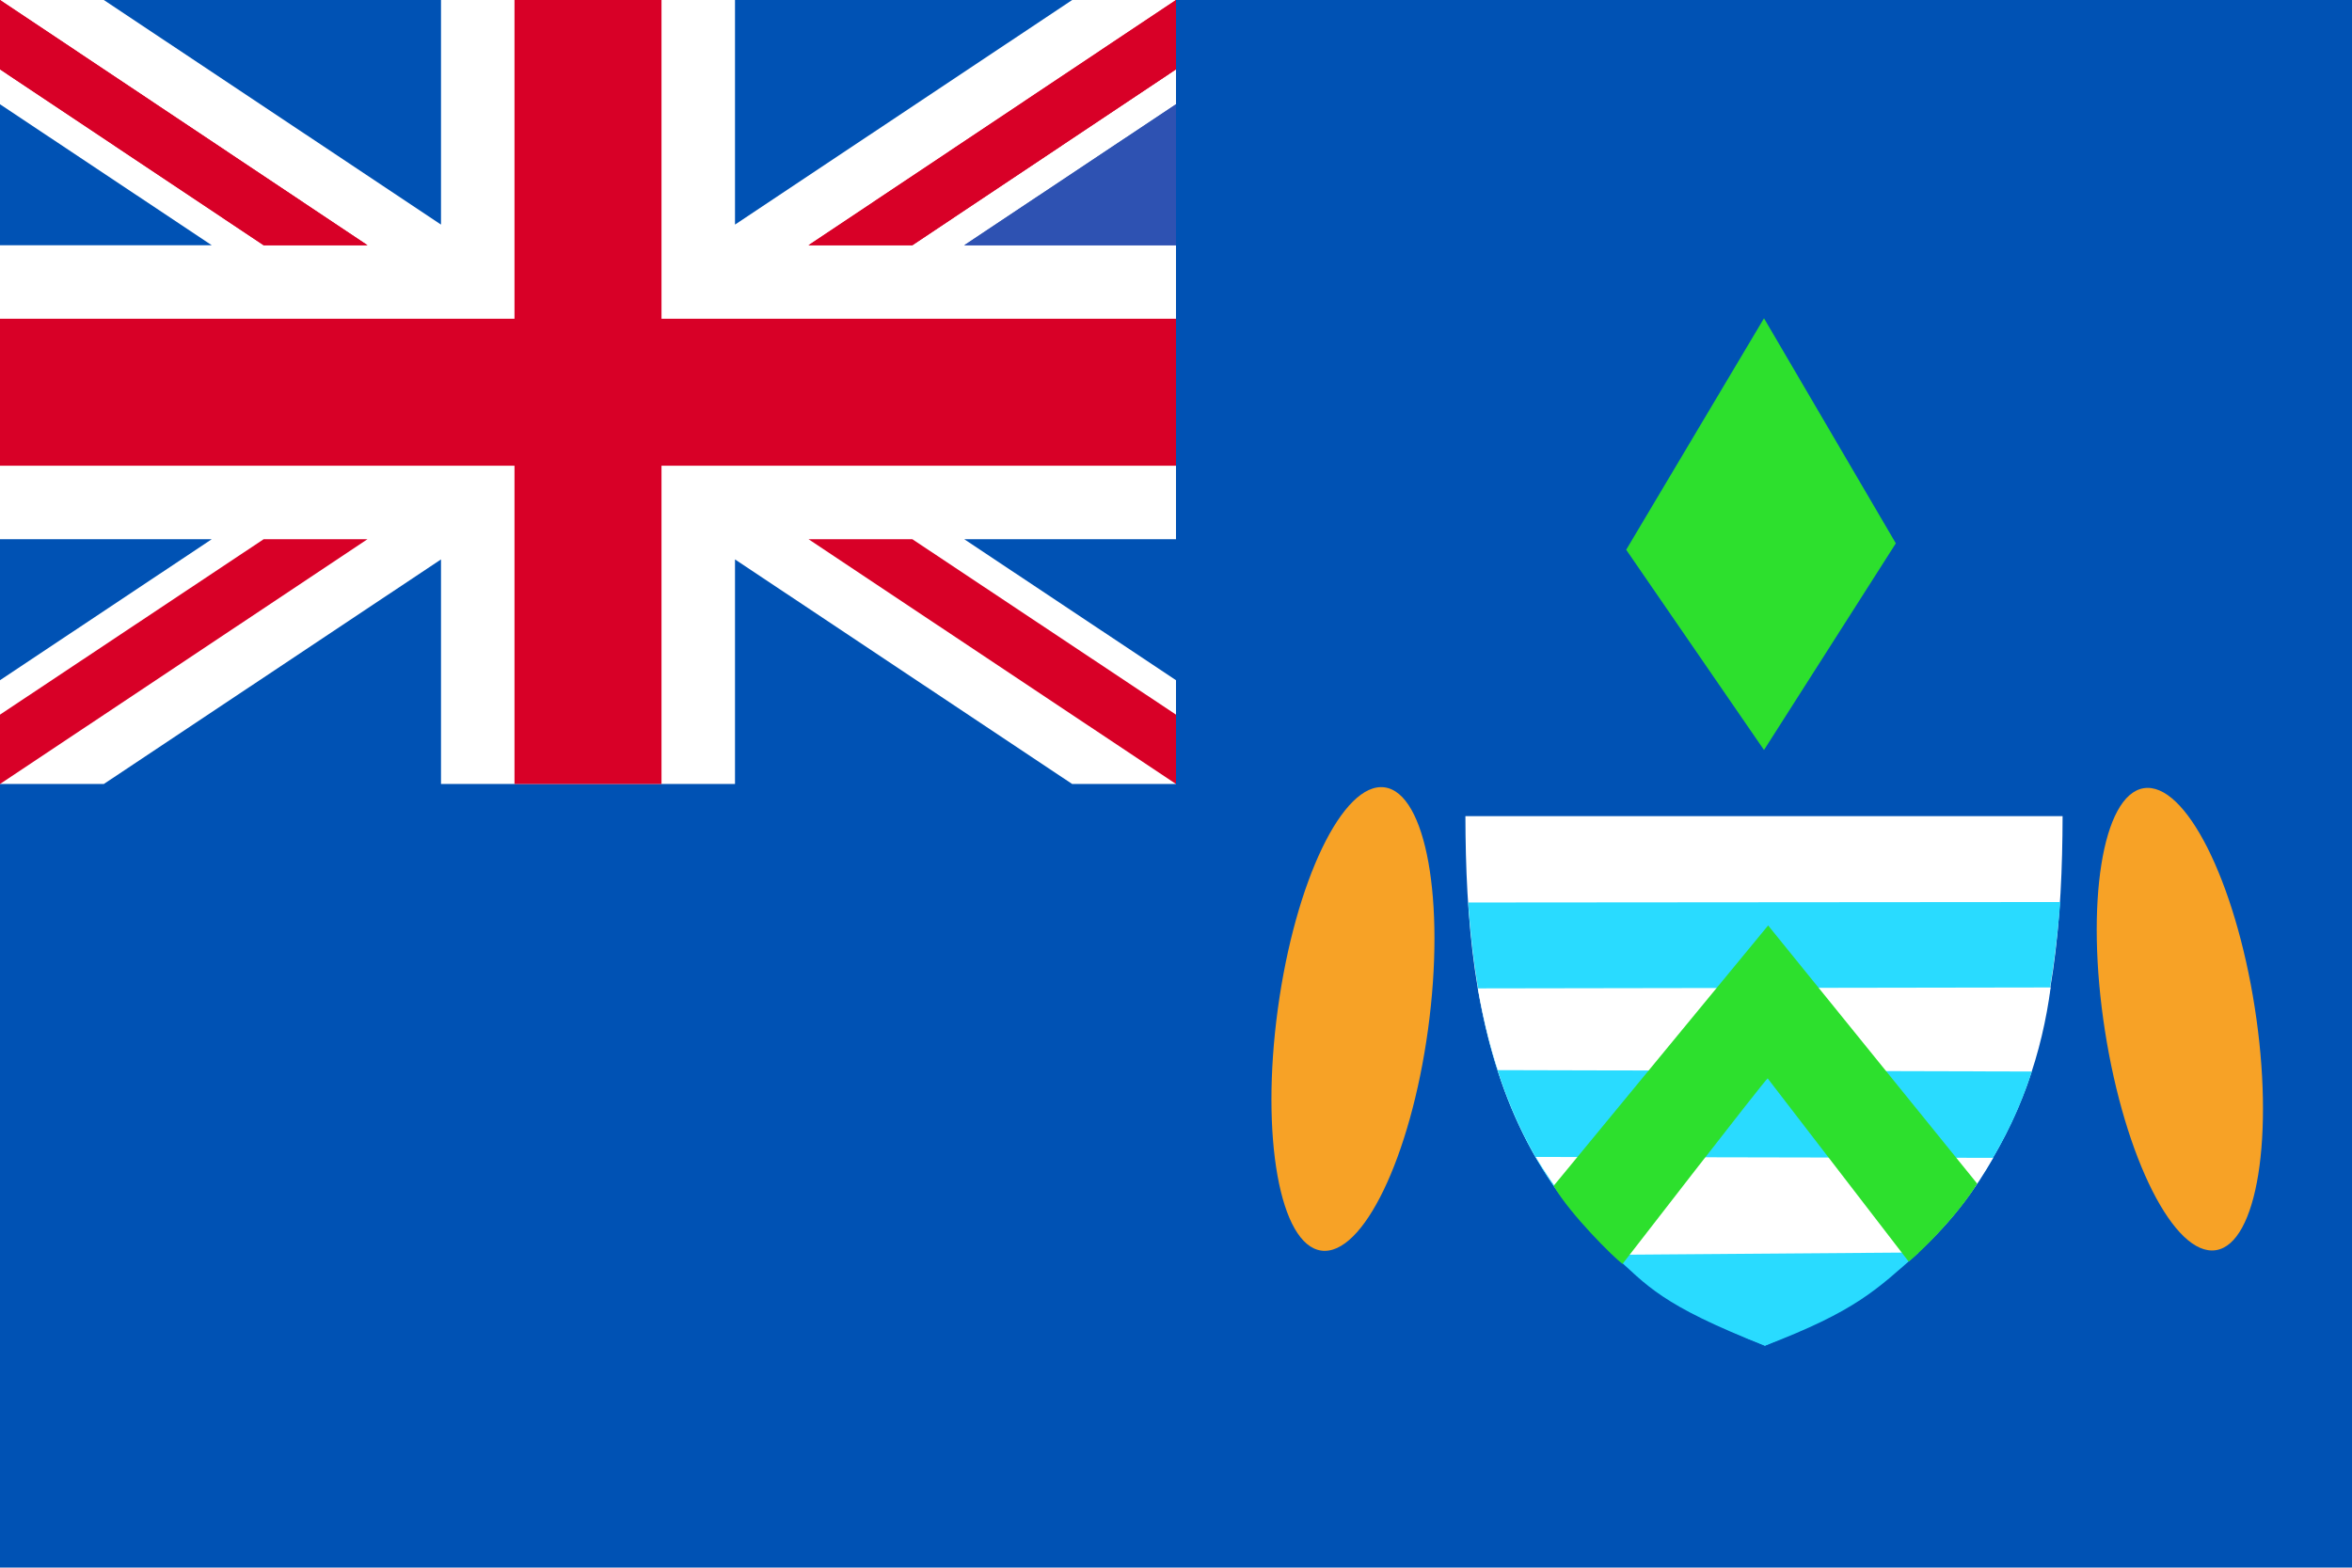
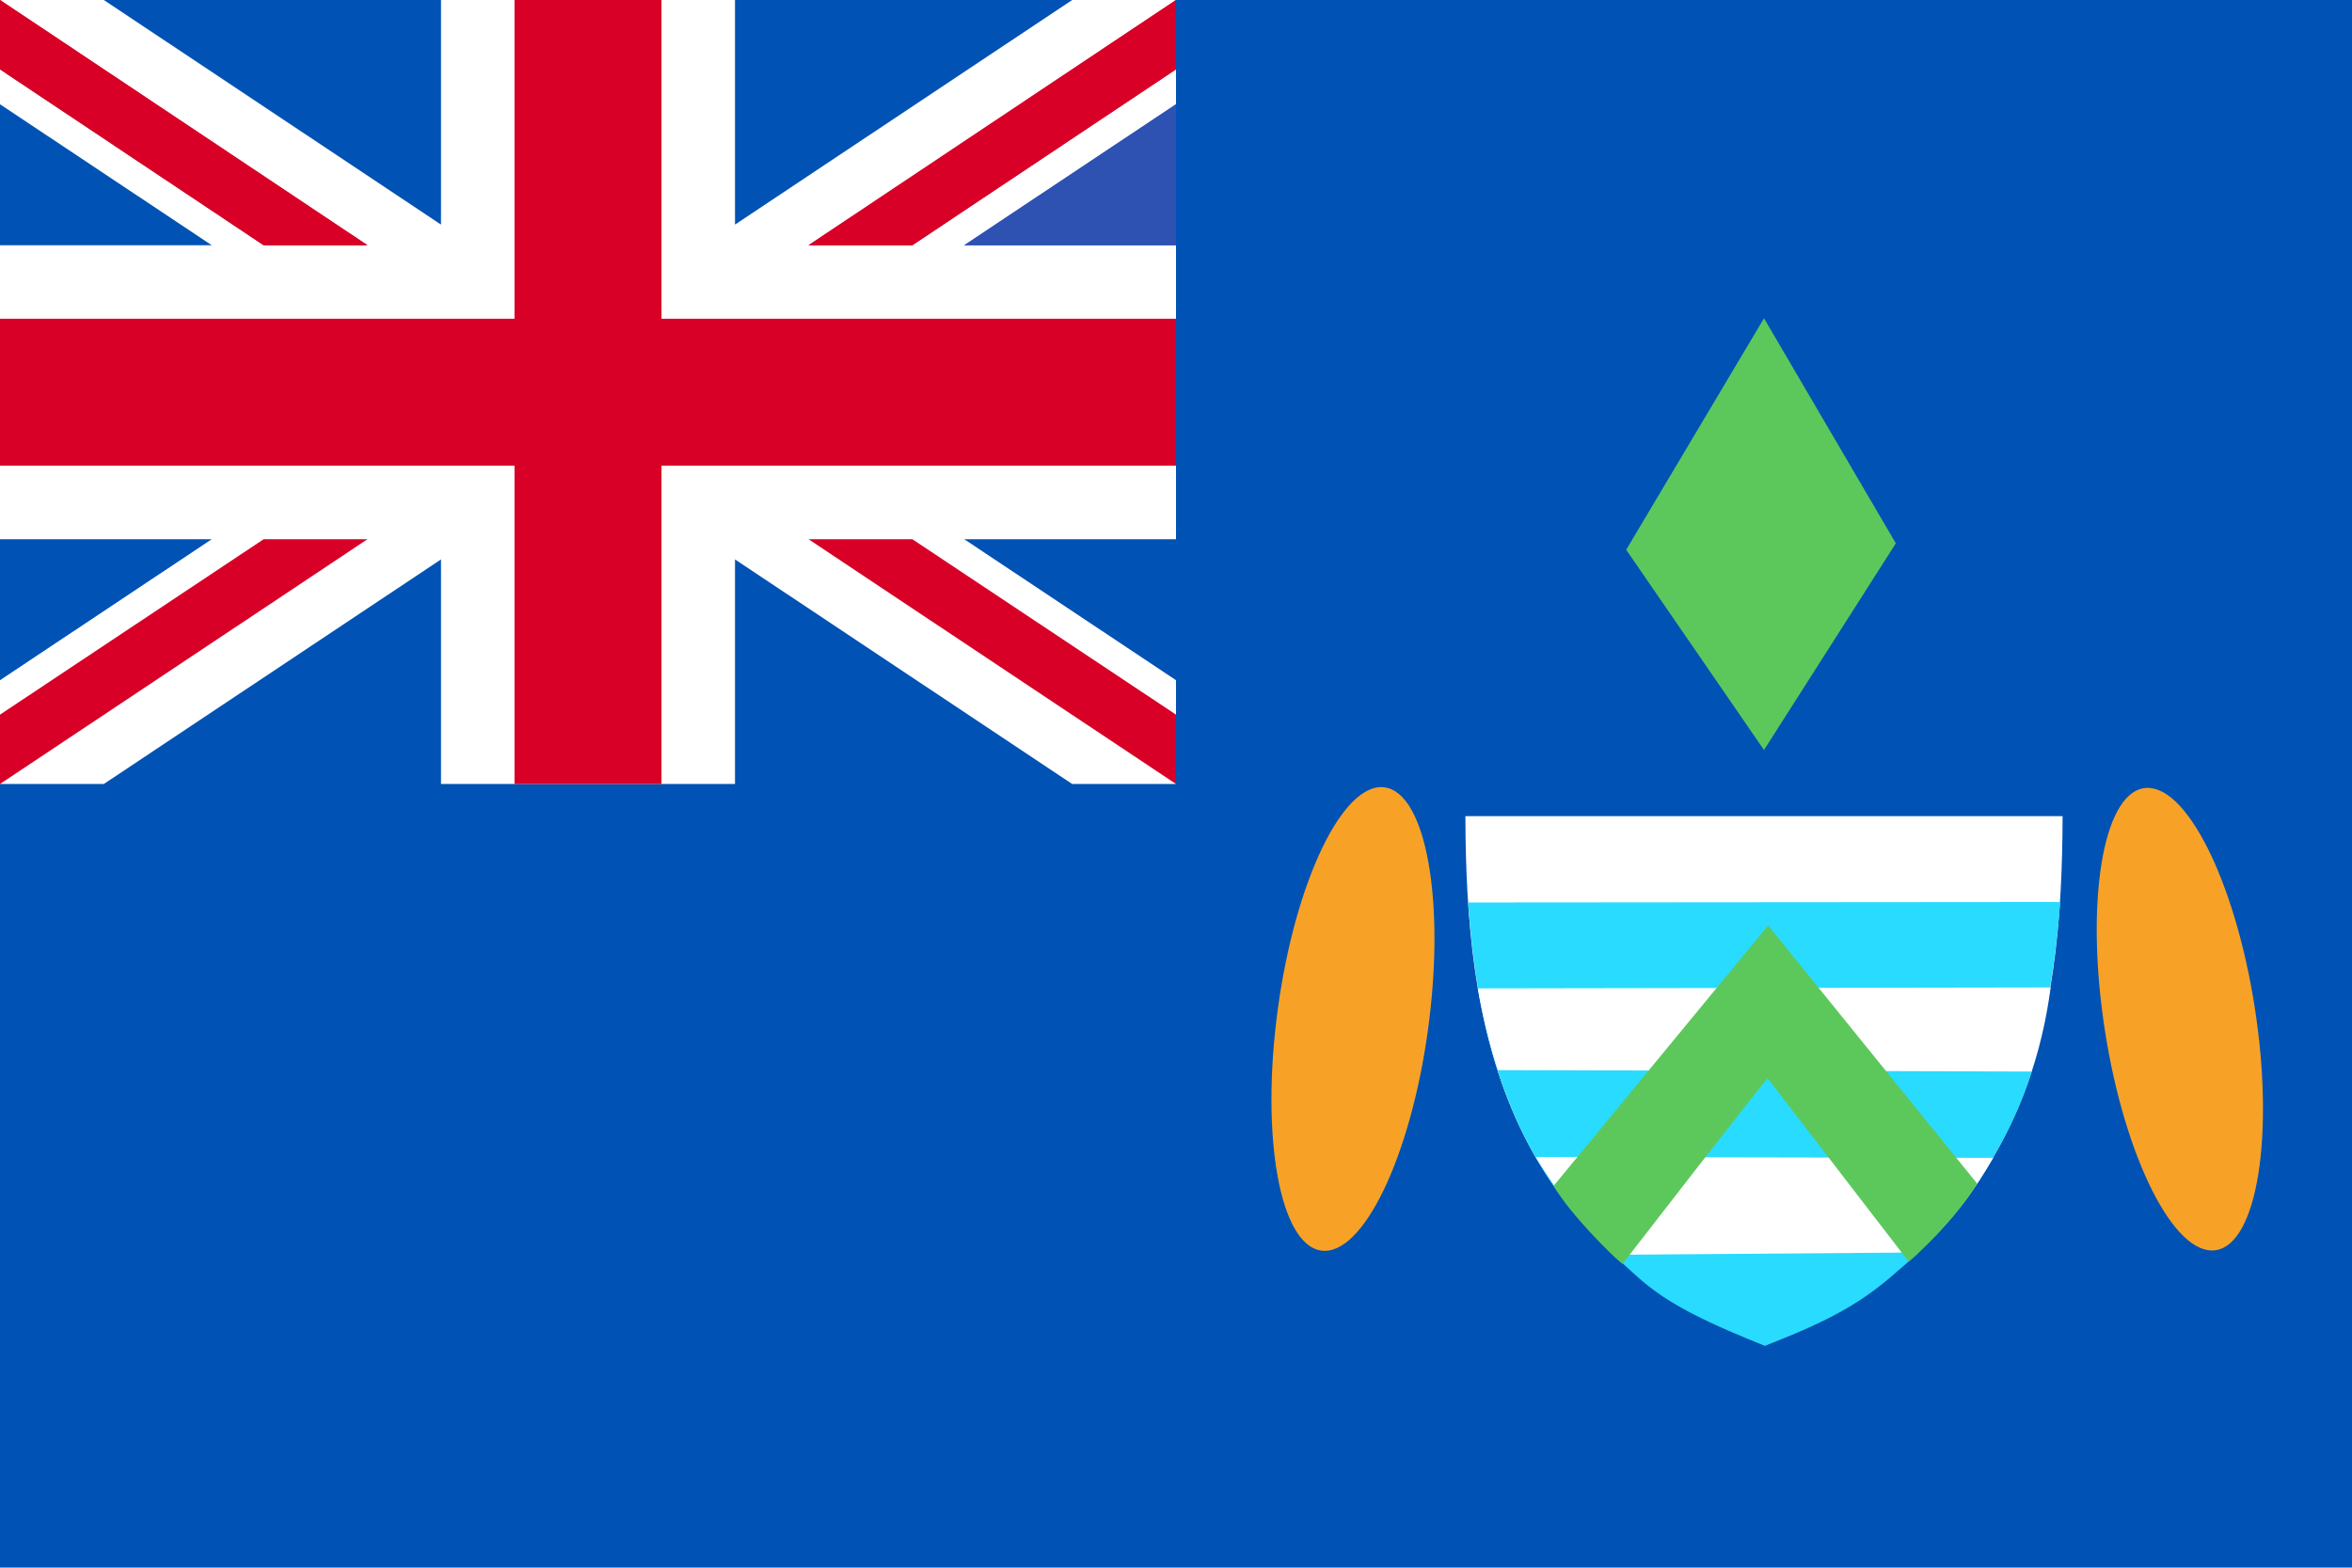
<svg xmlns="http://www.w3.org/2000/svg" version="1.1" viewBox="0 0 512 341.3">
  <rect fill="#0052B4" width="512" height="341.3" />
  <polygon fill="#FFFFFF" points="256,0 256,117.4 209.9,117.4 256,148.1 256,170.7 233.4,170.7 160,121.8 160,170.7 96,170.7 96,121.8  22.6,170.7 0,170.7 0,148.1 46.1,117.4 0,117.4 0,53.4 46.1,53.4 0,22.7 0,0 22.6,0 96,48.9 96,0 160,0 160,48.9 233.4,0 " />
  <g>
    <polygon fill="#D80027" points="144,0 112,0 112,69.4 0,69.4 0,101.4 112,101.4 112,170.7 144,170.7 144,101.4 256,101.4 256,69.4   144,69.4  " />
    <polygon fill="#D80027" points="0,0 0,15.1 57.4,53.4 80,53.4  " />
    <polygon fill="#D80027" points="256,0 256,15.1 198.6,53.4 176,53.4  " />
  </g>
  <polygon fill="#2E52B2" points="256,22.7 256,53.4 209.9,53.4 " />
  <g>
    <polygon fill="#D80027" points="0,0 0,15.1 57.4,53.4 80,53.4  " />
    <polygon fill="#D80027" points="256,0 256,15.1 198.6,53.4 176,53.4  " />
  </g>
  <polygon fill="#2E52B2" points="256,22.7 256,53.4 209.9,53.4 " />
  <g>
    <polygon fill="#D80027" points="0,170.7 0,155.6 57.4,117.4 80,117.4  " />
    <polygon fill="#D80027" points="256,170.7 256,155.6 198.6,117.4 176,117.4  " />
  </g>
  <g>
    <path fill="#FFFFFF" d="M449,177.7c-0.1,44.4-7.2,92.1-65,114.9c-57.8-22.8-64.9-70.5-65-114.9L449,177.7L449,177.7z" />
    <path fill="#29DBFF" d="M448.5,196.4c-3.2,39.5-14,76.3-64.5,96.2c-50.3-19.9-61.7-57.9-64.4-96.1" />
    <path fill="#FFFFFF" d="M446.4,215c-3.6,27.5-18.9,60.5-62.4,77.6c-43.4-17.1-57.1-48.1-62.3-77.4" />
    <path fill="#29DBFF" d="M442.3,233.3c-6.4,20-21.8,44.6-58.1,59.7c-36.2-14.3-51.1-38.2-58.2-60" />
    <path fill="#FFFFFF" d="M433.9,252.1c-7.3,12.8-20,28.8-49.8,40.6c-31.1-13-42.3-28.6-49.8-40.8" />
    <path fill="#29DBFF" d="M417.7,272.7c-9.2,8.1-13.6,12.7-33.5,20.3c-22.7-8.9-25.6-13.1-33-19.8" />
-     <path fill="#2DE02D" d="M384.8,234.8c-0.2-0.2-31.6,40.4-31.6,40.4c-2-1.5-11.3-10.7-15-17l46.7-56.7l45.5,56.2   c-4.4,7.3-12.9,15.4-14.9,17" />
+     <path fill="#5cc85c" d="M384.8,234.8c-0.2-0.2-31.6,40.4-31.6,40.4c-2-1.5-11.3-10.7-15-17l46.7-56.7l45.5,56.2   c-4.4,7.3-12.9,15.4-14.9,17" />
  </g>
-   <polygon fill="#2DE02D" points="384,69.3 354,119.7 384,163.3 412.7,118.3 " />
+   <polygon fill="#5cc85c" points="384,69.3 354,119.7 384,163.3 412.7,118.3 " />
  <ellipse transform="matrix(0.9881 -0.1541 0.1541 0.9881 -28.5215 75.7685)" fill="#F7A226" cx="474.5" cy="221.9" rx="16.5" ry="50.9" />
  <ellipse transform="matrix(0.1353 -0.9908 0.9908 0.1353 34.8165 483.6315)" fill="#F7A226" cx="294.5" cy="221.9" rx="50.9" ry="16.5" />
</svg>
